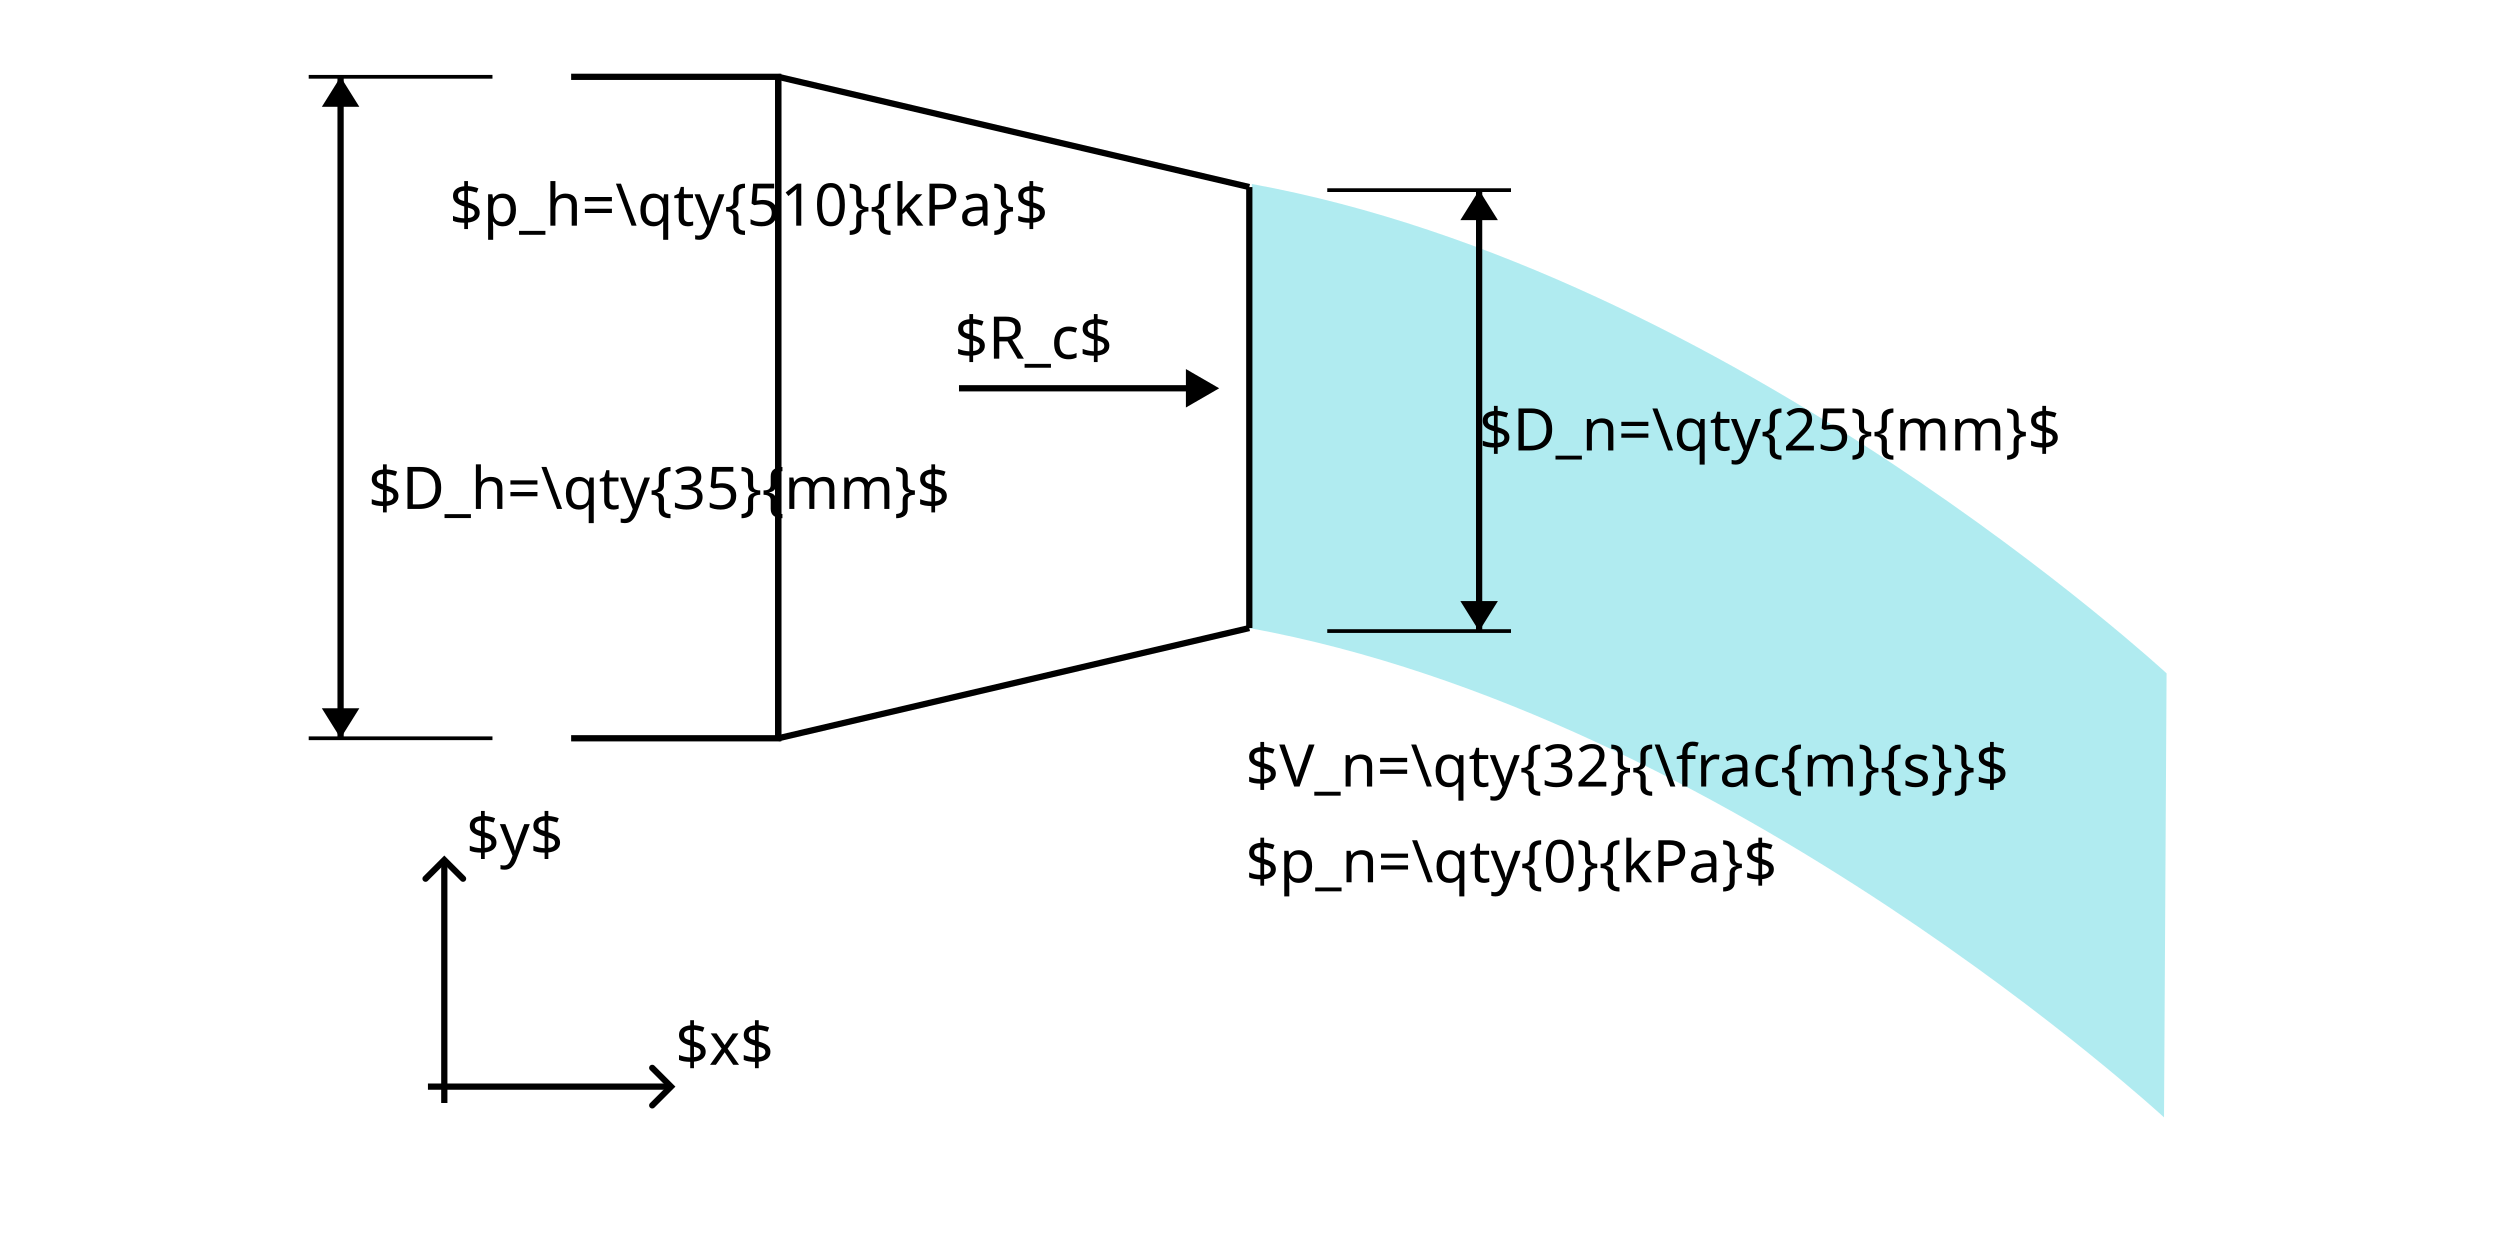
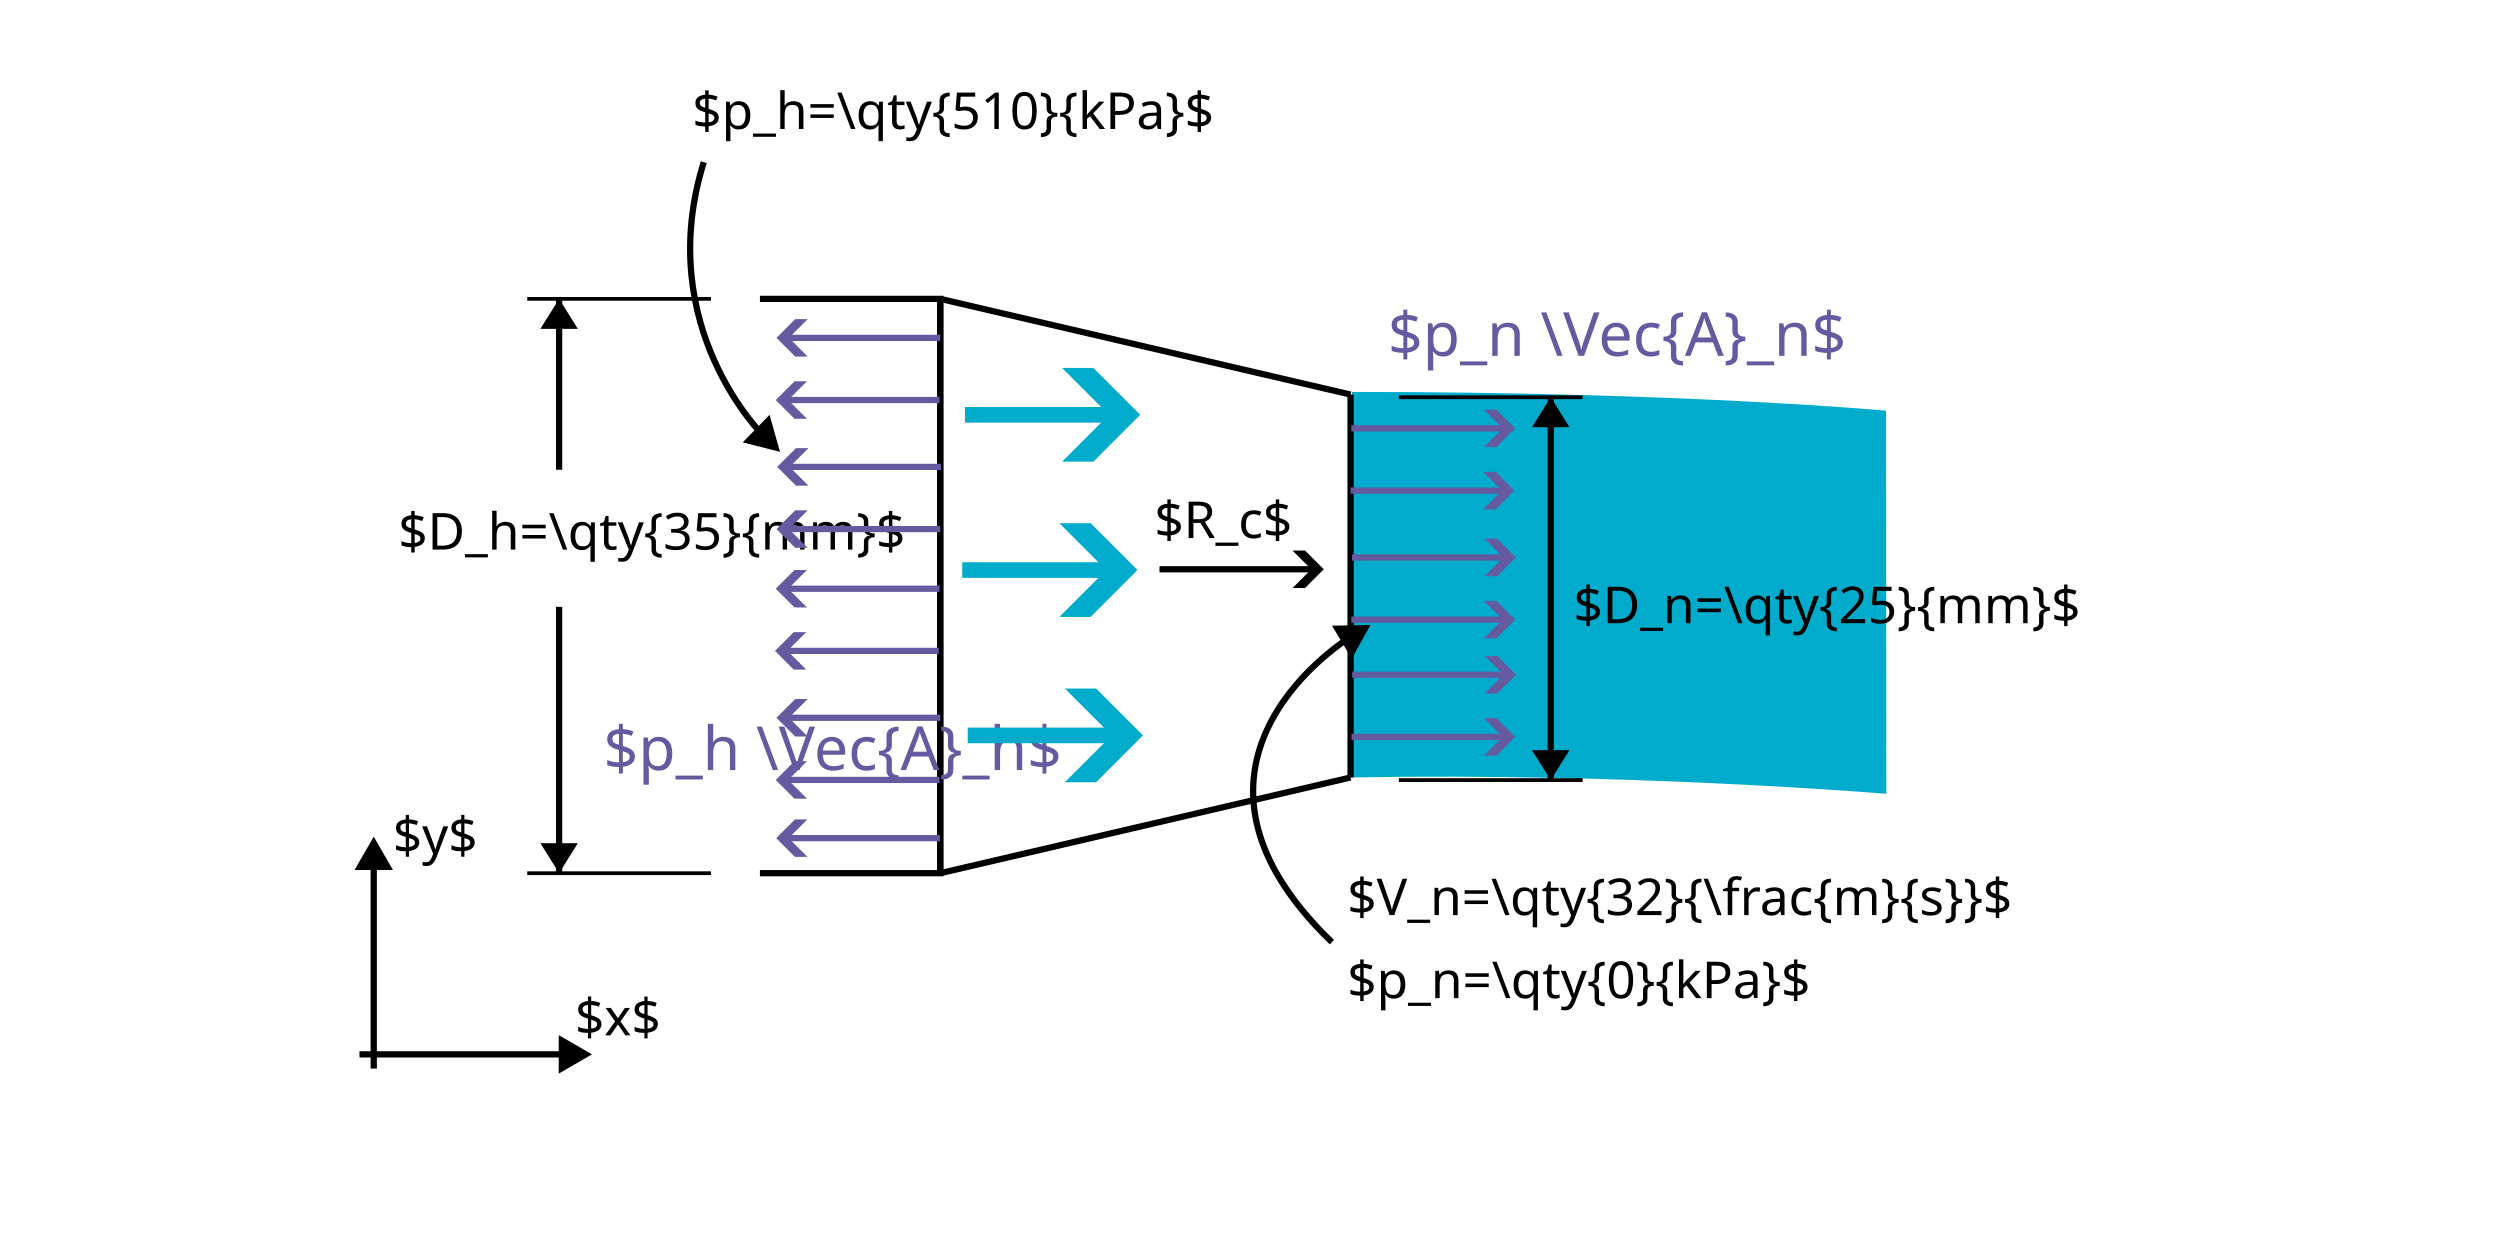
<svg xmlns="http://www.w3.org/2000/svg" width="240mm" height="120mm" viewBox="0 0 240 120" version="1.1" id="svg8">
  <defs id="defs2">
+     <marker style="overflow:visible" id="ArrowWideHeavy" refX="0" refY="0" orient="auto-start-reverse" markerWidth="1" markerHeight="1" viewBox="0 0 1 1" preserveAspectRatio="xMidYMid">
+       <path style="fill:context-stroke;fill-rule:evenodd;stroke:none" d="m 1,0 -3,3 h -2 l 3,-3 -3,-3 h 2 z" id="path22" />
+     </marker>
    <rect x="-121.607" y="-79.229" width="958.118" height="644.887" id="rect23" />
-     <marker style="overflow:visible" id="ArrowWideRounded" refX="0" refY="0" orient="auto-start-reverse" markerWidth="1" markerHeight="1" viewBox="0 0 1 1" preserveAspectRatio="xMidYMid">
-       <path style="fill:none;stroke:context-stroke;stroke-width:1;stroke-linecap:round" d="M 3,-3 0,0 3,3" transform="rotate(180,0.125,0)" id="path2" />
-     </marker>
    <marker style="overflow:visible" id="Triangle" refX="0" refY="0" orient="auto-start-reverse" markerWidth="1" markerHeight="1" viewBox="0 0 1 1" preserveAspectRatio="xMidYMid">
      <path transform="scale(0.5)" style="fill:context-stroke;fill-rule:evenodd;stroke:context-stroke;stroke-width:1pt" d="M 5.77,0 -2.88,5 V -5 Z" id="path135" />
    </marker>
    <marker orient="auto" refY="0" refX="0" id="marker19" style="overflow:visible" markerWidth="1" markerHeight="1" viewBox="0 0 1 1" preserveAspectRatio="xMidYMid">
      <g transform="scale(0.6)" id="g19">
        <path d="m 0,-40 v 0" id="path17" />
        <path d="M 0,0 -8,5 V -5 Z" style="fill:context-stroke;fill-rule:evenodd;stroke:none" id="path18" />
        <path d="M 0,-8 V 40" style="fill:none;stroke:context-stroke;stroke-width:1;stroke-linecap:square" id="path19" />
      </g>
    </marker>
    <marker orient="auto" refY="0" refX="0" id="marker10" style="overflow:visible" markerWidth="1" markerHeight="1" viewBox="0 0 1 1" preserveAspectRatio="xMidYMid">
      <g transform="scale(0.6)" id="g10">
        <path d="m 0,-40 v 0" id="path8" />
        <path d="M 0,0 8,5 V -5 Z" style="fill:context-stroke;fill-rule:evenodd;stroke:none" id="path9" />
        <path d="M 0,-8 V 40" style="fill:none;stroke:context-stroke;stroke-width:1;stroke-linecap:square" id="path10" />
      </g>
    </marker>
    <marker orient="auto" refY="0" refX="0" id="DistanceEnd" style="overflow:visible" markerWidth="1" markerHeight="1" viewBox="0 0 1 1" preserveAspectRatio="xMidYMid">
      <g transform="scale(0.6)" id="g16">
        <path d="m 0,-40 v 0" id="path14" />
        <path d="M 0,0 -8,5 V -5 Z" style="fill:context-stroke;fill-rule:evenodd;stroke:none" id="path15" />
        <path d="M 0,-8 V 40" style="fill:none;stroke:context-stroke;stroke-width:1;stroke-linecap:square" id="path16" />
      </g>
    </marker>
    <marker orient="auto" refY="0" refX="0" id="DistanceStart" style="overflow:visible" markerWidth="1" markerHeight="1" viewBox="0 0 1 1" preserveAspectRatio="xMidYMid">
      <g transform="scale(0.6)" id="g13">
        <path d="m 0,-40 v 0" id="path11" />
        <path d="M 0,0 8,5 V -5 Z" style="fill:context-stroke;fill-rule:evenodd;stroke:none" id="path12" />
        <path d="M 0,-8 V 40" style="fill:none;stroke:context-stroke;stroke-width:1;stroke-linecap:square" id="path13" />
      </g>
    </marker>
-     <marker style="overflow:visible" id="ArrowWideRounded-7" refX="0" refY="0" orient="auto-start-reverse" markerWidth="1" markerHeight="1" viewBox="0 0 1 1" preserveAspectRatio="xMidYMid">
-       <path style="fill:none;stroke:context-stroke;stroke-width:1;stroke-linecap:round" d="M 3,-3 0,0 3,3" transform="rotate(180,0.125,0)" id="path2-9" />
+     <marker style="overflow:visible" id="ArrowWideHeavy-1" refX="0" refY="0" orient="auto-start-reverse" markerWidth="1" markerHeight="1" viewBox="0 0 1 1" preserveAspectRatio="xMidYMid">
+       <path style="fill:context-stroke;fill-rule:evenodd;stroke:none" d="m 1,0 -3,3 h -2 l 3,-3 -3,-3 h 2 z" id="path22-0" />
+     </marker>
+     <marker style="overflow:visible" id="ArrowWideHeavy-9" refX="0" refY="0" orient="auto-start-reverse" markerWidth="1" markerHeight="1" viewBox="0 0 1 1" preserveAspectRatio="xMidYMid">
+       <path style="fill:context-stroke;fill-rule:evenodd;stroke:none" d="m 1,0 -3,3 h -2 l 3,-3 -3,-3 h 2 z" id="path22-5" />
+     </marker>
+     <marker style="overflow:visible" id="ArrowWideHeavy-1-6" refX="0" refY="0" orient="auto-start-reverse" markerWidth="1" markerHeight="1" viewBox="0 0 1 1" preserveAspectRatio="xMidYMid">
+       <path style="fill:context-stroke;fill-rule:evenodd;stroke:none" d="m 1,0 -3,3 h -2 l 3,-3 -3,-3 h 2 z" id="path22-0-2" />
+     </marker>
+     <marker style="overflow:visible" id="ArrowWideHeavy-4" refX="0" refY="0" orient="auto-start-reverse" markerWidth="1" markerHeight="1" viewBox="0 0 1 1" preserveAspectRatio="xMidYMid">
+       <path style="fill:context-stroke;fill-rule:evenodd;stroke:none" d="m 1,0 -3,3 h -2 l 3,-3 -3,-3 h 2 z" id="path22-2" />
+     </marker>
+     <marker style="overflow:visible" id="ArrowWideHeavy-1-1" refX="0" refY="0" orient="auto-start-reverse" markerWidth="1" markerHeight="1" viewBox="0 0 1 1" preserveAspectRatio="xMidYMid">
+       <path style="fill:context-stroke;fill-rule:evenodd;stroke:none" d="m 1,0 -3,3 h -2 l 3,-3 -3,-3 h 2 z" id="path22-0-9" />
+     </marker>
+     <marker style="overflow:visible" id="ArrowWideHeavy-9-2" refX="0" refY="0" orient="auto-start-reverse" markerWidth="1" markerHeight="1" viewBox="0 0 1 1" preserveAspectRatio="xMidYMid">
+       <path style="fill:context-stroke;fill-rule:evenodd;stroke:none" d="m 1,0 -3,3 h -2 l 3,-3 -3,-3 h 2 z" id="path22-5-4" />
+     </marker>
+     <marker style="overflow:visible" id="ArrowWideHeavy-1-6-5" refX="0" refY="0" orient="auto-start-reverse" markerWidth="1" markerHeight="1" viewBox="0 0 1 1" preserveAspectRatio="xMidYMid">
+       <path style="fill:context-stroke;fill-rule:evenodd;stroke:none" d="m 1,0 -3,3 h -2 l 3,-3 -3,-3 h 2 z" id="path22-0-2-8" />
+     </marker>
+     <marker style="overflow:visible" id="ArrowWideHeavy-1-6-5-4" refX="0" refY="0" orient="auto-start-reverse" markerWidth="1" markerHeight="1" viewBox="0 0 1 1" preserveAspectRatio="xMidYMid">
+       <path style="fill:context-stroke;fill-rule:evenodd;stroke:none" d="m 1,0 -3,3 h -2 l 3,-3 -3,-3 h 2 z" id="path22-0-2-8-4" />
+     </marker>
+     <marker style="overflow:visible" id="ArrowWideHeavy-0" refX="0" refY="0" orient="auto-start-reverse" markerWidth="1" markerHeight="1" viewBox="0 0 1 1" preserveAspectRatio="xMidYMid">
+       <path style="fill:context-stroke;fill-rule:evenodd;stroke:none" d="m 1,0 -3,3 h -2 l 3,-3 -3,-3 h 2 z" id="path22-06" />
+     </marker>
+     <marker style="overflow:visible" id="ArrowWideHeavy-1-2" refX="0" refY="0" orient="auto-start-reverse" markerWidth="1" markerHeight="1" viewBox="0 0 1 1" preserveAspectRatio="xMidYMid">
+       <path style="fill:context-stroke;fill-rule:evenodd;stroke:none" d="m 1,0 -3,3 h -2 l 3,-3 -3,-3 h 2 z" id="path22-0-4" />
+     </marker>
+     <marker style="overflow:visible" id="ArrowWideHeavy-9-7" refX="0" refY="0" orient="auto-start-reverse" markerWidth="1" markerHeight="1" viewBox="0 0 1 1" preserveAspectRatio="xMidYMid">
+       <path style="fill:context-stroke;fill-rule:evenodd;stroke:none" d="m 1,0 -3,3 h -2 l 3,-3 -3,-3 h 2 z" id="path22-5-41" />
+     </marker>
+     <marker style="overflow:visible" id="ArrowWideHeavy-1-6-8" refX="0" refY="0" orient="auto-start-reverse" markerWidth="1" markerHeight="1" viewBox="0 0 1 1" preserveAspectRatio="xMidYMid">
+       <path style="fill:context-stroke;fill-rule:evenodd;stroke:none" d="m 1,0 -3,3 h -2 l 3,-3 -3,-3 h 2 z" id="path22-0-2-5" />
+     </marker>
+     <marker style="overflow:visible" id="ArrowWideHeavy-4-5" refX="0" refY="0" orient="auto-start-reverse" markerWidth="1" markerHeight="1" viewBox="0 0 1 1" preserveAspectRatio="xMidYMid">
+       <path style="fill:context-stroke;fill-rule:evenodd;stroke:none" d="m 1,0 -3,3 h -2 l 3,-3 -3,-3 h 2 z" id="path22-2-6" />
+     </marker>
+     <marker style="overflow:visible" id="ArrowWideHeavy-1-1-8" refX="0" refY="0" orient="auto-start-reverse" markerWidth="1" markerHeight="1" viewBox="0 0 1 1" preserveAspectRatio="xMidYMid">
+       <path style="fill:context-stroke;fill-rule:evenodd;stroke:none" d="m 1,0 -3,3 h -2 l 3,-3 -3,-3 h 2 z" id="path22-0-9-5" />
+     </marker>
+     <marker style="overflow:visible" id="ArrowWideHeavy-08" refX="0" refY="0" orient="auto-start-reverse" markerWidth="1" markerHeight="1" viewBox="0 0 1 1" preserveAspectRatio="xMidYMid">
+       <path style="fill:context-stroke;fill-rule:evenodd;stroke:none" d="m 1,0 -3,3 h -2 l 3,-3 -3,-3 h 2 z" id="path22-3" />
+     </marker>
+     <marker style="overflow:visible" id="ArrowWideHeavy-08-6" refX="0" refY="0" orient="auto-start-reverse" markerWidth="1" markerHeight="1" viewBox="0 0 1 1" preserveAspectRatio="xMidYMid">
+       <path style="fill:context-stroke;fill-rule:evenodd;stroke:none" d="m 1,0 -3,3 h -2 l 3,-3 -3,-3 h 2 z" id="path22-3-8" />
    </marker>
  </defs>
  <g id="layer1" transform="translate(0,-177)">
-     <path style="fill:#000000;stroke:#000000;stroke-width:0.6;stroke-miterlimit:35.2" d="m 74.705,184.375 v 63.5" id="path1" />
-     <path style="fill:#000000;stroke:#000000;stroke-width:0.6;stroke-miterlimit:35.2" d="M 74.705,247.875 119.932,237.292" id="path3" />
-     <path style="fill:#000000;stroke:#000000;stroke-width:0.6;stroke-miterlimit:35.2" d="M 119.932,194.959 74.705,184.375" id="path4" />
-     <path style="fill:#b0ebf0;fill-opacity:1;stroke:none;stroke-width:0.6;stroke-miterlimit:35.2" d="m 119.932,237.292 c 46.039,8.395 87.814,46.976 87.814,46.976 l 0.246,-42.628 c 0,0 -41.775,-38.582 -87.814,-46.976 z" id="path5-1" />
-     <path style="fill:#b0ebf0;fill-opacity:1;stroke:#000000;stroke-width:0.6;stroke-miterlimit:35.2;stroke-opacity:1" d="m 119.932,194.959 v 42.333" id="path6" />
-     <path style="fill:#b0ebf0;fill-opacity:1;stroke:#000000;stroke-width:0.6;stroke-miterlimit:35.2;stroke-opacity:1;marker-start:url(#marker10);marker-end:url(#marker19)" d="m 141.996,195.251 v 42.333" id="path6-5" />
-     <path id="rect6" style="fill:none;stroke:#000000;stroke-width:0.6;stroke-miterlimit:35.2" d="m 54.829,184.375 h 19.876 v 63.5 H 54.829" />
-     <text xml:space="preserve" style="font-size:5.644px;font-family:'Noto Sans Inscriptional Parthian';-inkscape-font-specification:'Noto Sans Inscriptional Parthian';text-align:start;writing-mode:lr-tb;direction:ltr;text-anchor:start;fill:#000000;fill-opacity:1;stroke:none;stroke-width:0.6;stroke-miterlimit:35.2;stroke-opacity:1" x="43.145" y="198.665" id="text6">
-       <tspan id="tspan6" style="fill:#000000;fill-opacity:1;stroke:none;stroke-width:0.6" x="43.145" y="198.665">$p_h=\qty{510}{kPa}$</tspan>
+     <path style="fill:#000000;stroke:#000000;stroke-width:0.6;stroke-miterlimit:35.2" d="m 90.263,260.825 39.391,-9.189" id="path3" />
+     <path style="fill:#000000;stroke:#000000;stroke-width:0.6;stroke-miterlimit:35.2" d="M 129.654,214.88 90.263,205.692" id="path4" />
+     <path style="fill:#00abcb;fill-opacity:1;stroke:none;stroke-width:0.6;stroke-miterlimit:35.2" d="m 129.654,251.636 c 26.917,-0.492 51.436,1.57 51.436,1.57 l -0.034,-36.78 c 0,0 -19.452,-1.803 -51.261,-1.802 z" id="path5-1" />
+     <path style="fill:#b0ebf0;fill-opacity:1;stroke:#000000;stroke-width:0.6;stroke-miterlimit:35.2;stroke-opacity:1" d="m 129.654,214.88 v 36.756" id="path6" />
+     <path style="fill:#b0ebf0;fill-opacity:1;stroke:#000000;stroke-width:0.6;stroke-miterlimit:35.2;stroke-opacity:1;marker-start:url(#marker10);marker-end:url(#marker19)" d="M 148.871,215.134 V 251.89" id="path6-5" />
+     <path id="rect6" style="fill:none;stroke:#000000;stroke-width:0.6;stroke-miterlimit:35.2" d="m 72.952,205.692 h 17.312 v 55.134 H 72.952" />
+     <text xml:space="preserve" style="font-size:4.908px;font-family:'Noto Sans Inscriptional Parthian';-inkscape-font-specification:'Noto Sans Inscriptional Parthian';text-align:start;writing-mode:lr-tb;direction:ltr;text-anchor:start;fill:#000000;fill-opacity:1;stroke:none;stroke-width:0.6;stroke-miterlimit:35.2;stroke-opacity:1" x="66.359" y="189.679" id="text6" transform="scale(1.001564,0.9984379)">
+       <tspan id="tspan6" style="fill:#000000;fill-opacity:1;stroke:none;stroke-width:0.6" x="66.359" y="189.679">$p_h=\qty{510}{kPa}$</tspan>
    </text>
-     <text xml:space="preserve" style="font-size:5.644px;font-family:'Noto Sans Inscriptional Parthian';-inkscape-font-specification:'Noto Sans Inscriptional Parthian';text-align:start;writing-mode:lr-tb;direction:ltr;text-anchor:start;fill:#000000;fill-opacity:1;stroke:none;stroke-width:0.6;stroke-miterlimit:35.2;stroke-opacity:1" x="119.573" y="261.694" id="text6-7">
-       <tspan id="tspan6-3" style="fill:#000000;fill-opacity:1;stroke:none;stroke-width:0.6" x="119.573" y="261.694">$p_n=\qty{0}{kPa}$</tspan>
+     <text xml:space="preserve" style="font-size:4.908px;font-family:'Noto Sans Inscriptional Parthian';-inkscape-font-specification:'Noto Sans Inscriptional Parthian';text-align:start;writing-mode:lr-tb;direction:ltr;text-anchor:start;fill:#000000;fill-opacity:1;stroke:none;stroke-width:0.6;stroke-miterlimit:35.2;stroke-opacity:1" x="129.139" y="273.25" id="text6-7" transform="scale(1.001565,0.9984379)">
+       <tspan id="tspan6-3" style="fill:#000000;fill-opacity:1;stroke:none;stroke-width:0.6" x="129.139" y="273.25">$p_n=\qty{0}{kPa}$</tspan>
    </text>
-     <text xml:space="preserve" style="font-size:5.644px;font-family:'Noto Sans Inscriptional Parthian';-inkscape-font-specification:'Noto Sans Inscriptional Parthian';text-align:start;writing-mode:lr-tb;direction:ltr;text-anchor:start;fill:#000000;fill-opacity:1;stroke:none;stroke-width:0.6;stroke-miterlimit:35.2;stroke-opacity:1" x="119.573" y="252.511" id="text6-7-0">
-       <tspan id="tspan6-3-3" style="fill:#000000;fill-opacity:1;stroke:none;stroke-width:0.6" x="119.573" y="252.511">$V_n=\qty{32}{\frac{m}{s}}$</tspan>
+     <text xml:space="preserve" style="font-size:4.908px;font-family:'Noto Sans Inscriptional Parthian';-inkscape-font-specification:'Noto Sans Inscriptional Parthian';text-align:start;writing-mode:lr-tb;direction:ltr;text-anchor:start;fill:#000000;fill-opacity:1;stroke:none;stroke-width:0.6;stroke-miterlimit:35.2;stroke-opacity:1" x="129.139" y="265.265" id="text6-7-0" transform="scale(1.001565,0.9984379)">
+       <tspan id="tspan6-3-3" style="fill:#000000;fill-opacity:1;stroke:none;stroke-width:0.6" x="129.139" y="265.265">$V_n=\qty{32}{\frac{m}{s}}$</tspan>
    </text>
-     <text xml:space="preserve" style="font-size:5.644px;font-family:'Noto Sans Inscriptional Parthian';-inkscape-font-specification:'Noto Sans Inscriptional Parthian';text-align:start;writing-mode:lr-tb;direction:ltr;text-anchor:start;fill:#000000;fill-opacity:1;stroke:none;stroke-width:0.6;stroke-miterlimit:35.2;stroke-opacity:1" x="141.996" y="220.241" id="text6-7-8">
-       <tspan id="tspan6-3-9" style="fill:#000000;fill-opacity:1;stroke:none;stroke-width:0.6" x="141.996" y="220.241">$D_n=\qty{25}{mm}$</tspan>
+     <text xml:space="preserve" style="font-size:4.908px;font-family:'Noto Sans Inscriptional Parthian';-inkscape-font-specification:'Noto Sans Inscriptional Parthian';text-align:start;writing-mode:lr-tb;direction:ltr;text-anchor:start;fill:#000000;fill-opacity:1;stroke:none;stroke-width:0.6;stroke-miterlimit:35.2;stroke-opacity:1" x="150.824" y="237.202" id="text6-7-8" transform="scale(1.001564,0.9984379)">
+       <tspan id="tspan6-3-9" style="fill:#000000;fill-opacity:1;stroke:none;stroke-width:0.6" x="150.824" y="237.202">$D_n=\qty{25}{mm}$</tspan>
    </text>
-     <text xml:space="preserve" style="font-size:5.644px;font-family:'Noto Sans Inscriptional Parthian';-inkscape-font-specification:'Noto Sans Inscriptional Parthian';text-align:start;writing-mode:lr-tb;direction:ltr;text-anchor:start;fill:#000000;fill-opacity:1;stroke:none;stroke-width:0.6;stroke-miterlimit:35.2;stroke-opacity:1" x="35.342" y="225.859" id="text6-7-8-0">
-       <tspan id="tspan6-3-9-0" style="fill:#000000;fill-opacity:1;stroke:none;stroke-width:0.6" x="35.342" y="225.859">$D_h=\qty{35}{mm}$</tspan>
+     <text xml:space="preserve" style="font-size:4.908px;font-family:'Noto Sans Inscriptional Parthian';-inkscape-font-specification:'Noto Sans Inscriptional Parthian';text-align:start;writing-mode:lr-tb;direction:ltr;text-anchor:start;fill:#000000;fill-opacity:1;stroke:none;stroke-width:0.6;stroke-miterlimit:35.2;stroke-opacity:1" x="38.182" y="230.122" id="text6-7-8-0" transform="scale(1.001565,0.9984378)">
+       <tspan id="tspan6-3-9-0" style="fill:#000000;fill-opacity:1;stroke:none;stroke-width:0.6" x="38.182" y="230.122">$D_h=\qty{35}{mm}$</tspan>
    </text>
-     <text xml:space="preserve" style="font-size:5.644px;font-family:'Noto Sans Inscriptional Parthian';-inkscape-font-specification:'Noto Sans Inscriptional Parthian';text-align:start;writing-mode:lr-tb;direction:ltr;text-anchor:start;fill:#000000;fill-opacity:1;stroke:none;stroke-width:0.6;stroke-miterlimit:35.2;stroke-opacity:1" x="91.636" y="211.433" id="text6-7-8-0-0">
-       <tspan id="tspan6-3-9-0-1" style="fill:#000000;fill-opacity:1;stroke:none;stroke-width:0.6" x="91.636" y="211.433">$R_c$</tspan>
+     <text xml:space="preserve" style="font-size:4.908px;font-family:'Noto Sans Inscriptional Parthian';-inkscape-font-specification:'Noto Sans Inscriptional Parthian';text-align:start;writing-mode:lr-tb;direction:ltr;text-anchor:start;fill:#000000;fill-opacity:1;stroke:none;stroke-width:0.6;stroke-miterlimit:35.2;stroke-opacity:1" x="110.657" y="229.013" id="text6-7-8-0-0" transform="scale(1.001565,0.9984378)">
+       <tspan id="tspan6-3-9-0-1" style="fill:#000000;fill-opacity:1;stroke:none;stroke-width:0.6" x="110.657" y="229.013">$R_c$</tspan>
    </text>
-     <path style="fill:#000000;fill-opacity:1;stroke:#000000;stroke-width:0.6;stroke-miterlimit:35.2;stroke-opacity:1;marker-start:url(#DistanceStart);marker-end:url(#DistanceEnd)" d="M 32.696,247.875 V 184.375" id="path7" />
-     <path style="fill:#000000;fill-opacity:1;stroke:#000000;stroke-width:0.6;stroke-miterlimit:35.2;stroke-opacity:1;marker-end:url(#Triangle)" d="M 92.063,214.275 H 114.911" id="path20" />
-     <path style="fill:#000000;fill-opacity:1;stroke:#000000;stroke-width:0.6;stroke-miterlimit:35.2;stroke-opacity:1;marker-end:url(#ArrowWideRounded)" d="M 42.653,282.887 V 259.705" id="path21" />
-     <path style="fill:#000000;fill-opacity:1;stroke:#000000;stroke-width:0.6;stroke-miterlimit:35.2;stroke-opacity:1;marker-end:url(#ArrowWideRounded-7)" d="m 41.082,281.316 h 23.183" id="path21-5" />
-     <text xml:space="preserve" style="font-size:5.644px;font-family:'Noto Sans Inscriptional Parthian';-inkscape-font-specification:'Noto Sans Inscriptional Parthian';text-align:start;writing-mode:lr-tb;direction:ltr;text-anchor:start;fill:#000000;fill-opacity:1;stroke:none;stroke-width:0.6;stroke-miterlimit:35.2;stroke-opacity:1" x="64.839" y="279.216" id="text21">
-       <tspan id="tspan21" style="stroke:none;stroke-width:0.6" x="64.839" y="279.216">$x$</tspan>
+     <path style="fill:#000000;fill-opacity:1;stroke:#000000;stroke-width:0.6;stroke-miterlimit:35.2;stroke-opacity:1;marker-start:url(#DistanceStart);marker-end:url(#DistanceEnd)" d="M 53.675,260.825 V 235.257 m 0,-13.16 v -16.406" id="path7" />
+     <path style="fill:#000000;fill-opacity:1;stroke:#000000;stroke-width:0.6;stroke-miterlimit:35.2;stroke-opacity:1;marker-end:url(#ArrowWideHeavy)" d="m 111.313,231.651 h 15.169" id="path20" />
+     <g id="g28" transform="matrix(1.034143,0,0,1.034299,-146.9418,-30.87819)" style="stroke-width:0.967">
+       <path style="fill:#000000;fill-opacity:1;stroke:#000000;stroke-width:0.58;stroke-miterlimit:35.2;stroke-opacity:1;marker-end:url(#Triangle)" d="M 176.785,300.165 V 280.705" id="path21" />
+       <path style="fill:#000000;fill-opacity:1;stroke:#000000;stroke-width:0.58;stroke-miterlimit:35.2;stroke-opacity:1;marker-end:url(#Triangle)" d="m 175.462,298.847 h 19.525" id="path21-5" />
+       <text xml:space="preserve" style="font-size:4.746px;font-family:'Noto Sans Inscriptional Parthian';-inkscape-font-specification:'Noto Sans Inscriptional Parthian';text-align:start;writing-mode:lr-tb;direction:ltr;text-anchor:start;fill:#000000;fill-opacity:1;stroke:none;stroke-width:0.58;stroke-miterlimit:35.2;stroke-opacity:1" x="195.15" y="297.571" id="text21" transform="scale(1.00164,0.9983625)">
+         <tspan id="tspan21" style="stroke:none;stroke-width:0.58" x="195.15" y="297.571">$x$</tspan>
+       </text>
+       <text xml:space="preserve" style="font-size:4.746px;font-family:'Noto Sans Inscriptional Parthian';-inkscape-font-specification:'Noto Sans Inscriptional Parthian';text-align:start;writing-mode:lr-tb;direction:ltr;text-anchor:start;fill:#000000;fill-opacity:1;stroke:none;stroke-width:0.58;stroke-miterlimit:35.2;stroke-opacity:1" x="178.261" y="280.682" id="text22" transform="scale(1.00164,0.9983625)">
+         <tspan id="tspan22" style="stroke:none;stroke-width:0.58" x="178.261" y="280.682">$y$</tspan>
+       </text>
+     </g>
+     <text xml:space="preserve" transform="matrix(0.2645833,0,0,0.2645833,0,177)" id="text23" style="font-size:21.333px;font-family:'Noto Sans Inscriptional Parthian';-inkscape-font-specification:'Noto Sans Inscriptional Parthian';text-align:start;writing-mode:lr-tb;direction:ltr;white-space:pre;shape-inside:url(#rect23);display:inline;fill:#000000;fill-opacity:1;stroke:none;stroke-width:2.268;stroke-miterlimit:35.2;stroke-opacity:1" />
+     <path style="fill:none;stroke:#000000;stroke-width:0.6;stroke-miterlimit:35.2;stroke-opacity:1;marker-end:url(#Triangle)" d="m 67.565,192.572 c -4.967,15.839 5.787,26.315 5.787,26.315" id="path5" />
+     <path style="fill:none;stroke:#000000;stroke-width:0.6;stroke-miterlimit:35.2;stroke-opacity:1;marker-end:url(#Triangle)" d="m 127.862,267.445 c -18.046,-17.376 1.87,-29.348 1.87,-29.348" id="path23" />
+     <g id="g27" transform="matrix(1.034143,0,0,1.034299,21.93015,-1.166849)" style="stroke-width:0.967">
+       <g id="g25-9" transform="rotate(180,85.15626,217.4879)" style="stroke-width:0.967">
+         <g id="g24-9" style="stroke-width:0.967">
+           <path style="fill:#655a9f;fill-opacity:1;stroke:#655a9f;stroke-width:0.58;stroke-miterlimit:35.2;stroke-opacity:1;marker-end:url(#ArrowWideHeavy-0)" d="M 66.077,205.205 H 51.453" id="path24-93" />
+           <path style="fill:#655a9f;fill-opacity:1;stroke:#655a9f;stroke-width:0.58;stroke-miterlimit:35.2;stroke-opacity:1;marker-end:url(#ArrowWideHeavy-1-2)" d="M 66.009,210.975 H 51.385" id="path24-8-3" />
+         </g>
+         <g id="g24-5-7" transform="translate(0.068145,11.97817)" style="stroke-width:0.967">
+           <path style="fill:#655a9f;fill-opacity:1;stroke:#655a9f;stroke-width:0.58;stroke-miterlimit:35.2;stroke-opacity:1;marker-end:url(#ArrowWideHeavy-9-7)" d="M 66.077,205.205 H 51.453" id="path24-9-7" />
+           <path style="fill:#655a9f;fill-opacity:1;stroke:#655a9f;stroke-width:0.58;stroke-miterlimit:35.2;stroke-opacity:1;marker-end:url(#ArrowWideHeavy-1-6-8)" d="M 66.009,210.975 H 51.385" id="path24-8-4-3" />
+         </g>
+       </g>
+       <g id="g24-51-7" transform="rotate(180,85.16316,222.9292)" style="stroke-width:0.967">
+         <path style="fill:#655a9f;fill-opacity:1;stroke:#655a9f;stroke-width:0.58;stroke-miterlimit:35.2;stroke-opacity:1;marker-end:url(#ArrowWideHeavy-4-5)" d="M 66.077,205.205 H 51.453" id="path24-3-6" />
+         <path style="fill:#655a9f;fill-opacity:1;stroke:#655a9f;stroke-width:0.58;stroke-miterlimit:35.2;stroke-opacity:1;marker-end:url(#ArrowWideHeavy-1-1-8)" d="M 66.009,210.975 H 51.385" id="path24-8-9-8" />
+       </g>
+     </g>
+     <g id="g26" transform="matrix(1.034143,0,0,1.034299,21.93015,-1.166849)" style="stroke-width:0.967">
+       <path style="fill:#000000;stroke:#000000;stroke-width:0.58;stroke-miterlimit:35.2" d="M 66.077,199.999 V 253.304" id="path1" />
+       <g id="g25" transform="translate(0,-1.5875)" style="stroke-width:0.967">
+         <g id="g24" style="stroke-width:0.967">
+           <path style="fill:#655a9f;fill-opacity:1;stroke:#655a9f;stroke-width:0.58;stroke-miterlimit:35.2;stroke-opacity:1;marker-end:url(#ArrowWideHeavy)" d="M 66.077,205.205 H 51.453" id="path24" />
+           <path style="fill:#655a9f;fill-opacity:1;stroke:#655a9f;stroke-width:0.58;stroke-miterlimit:35.2;stroke-opacity:1;marker-end:url(#ArrowWideHeavy-1)" d="M 66.009,210.975 H 51.385" id="path24-8" />
+         </g>
+         <g id="g24-5" transform="translate(0.068145,11.97817)" style="stroke-width:0.967">
+           <path style="fill:#655a9f;fill-opacity:1;stroke:#655a9f;stroke-width:0.58;stroke-miterlimit:35.2;stroke-opacity:1;marker-end:url(#ArrowWideHeavy-9)" d="M 66.077,205.205 H 51.453" id="path24-9" />
+           <path style="fill:#655a9f;fill-opacity:1;stroke:#655a9f;stroke-width:0.58;stroke-miterlimit:35.2;stroke-opacity:1;marker-end:url(#ArrowWideHeavy-1-6)" d="M 66.009,210.975 H 51.385" id="path24-8-4" />
+         </g>
+       </g>
+       <g id="g24-51" transform="translate(-0.068145,21.69653)" style="stroke-width:0.967">
+         <path style="fill:#655a9f;fill-opacity:1;stroke:#655a9f;stroke-width:0.58;stroke-miterlimit:35.2;stroke-opacity:1;marker-end:url(#ArrowWideHeavy-4)" d="M 66.077,205.205 H 51.453" id="path24-3" />
+         <path style="fill:#655a9f;fill-opacity:1;stroke:#655a9f;stroke-width:0.58;stroke-miterlimit:35.2;stroke-opacity:1;marker-end:url(#ArrowWideHeavy-1-1)" d="M 66.009,210.975 H 51.385" id="path24-8-9" />
+       </g>
+       <path style="fill:#655a9f;fill-opacity:1;stroke:#655a9f;stroke-width:0.58;stroke-miterlimit:35.2;stroke-opacity:1;marker-end:url(#ArrowWideHeavy-9-2)" d="M 66.077,238.88 H 51.453" id="path24-9-3" />
+       <path style="fill:#655a9f;fill-opacity:1;stroke:#655a9f;stroke-width:0.58;stroke-miterlimit:35.2;stroke-opacity:1;marker-end:url(#ArrowWideHeavy-1-6-5)" d="M 66.009,244.65 H 51.385" id="path24-8-4-7" />
+       <path style="fill:#655a9f;fill-opacity:1;stroke:#655a9f;stroke-width:0.58;stroke-miterlimit:35.2;stroke-opacity:1;marker-end:url(#ArrowWideHeavy-1-6-5-4)" d="M 66.053,250.053 H 51.429" id="path24-8-4-7-9" />
+     </g>
+     <text xml:space="preserve" style="font-size:5.838px;font-family:'Noto Sans Inscriptional Parthian';-inkscape-font-specification:'Noto Sans Inscriptional Parthian';text-align:start;writing-mode:lr-tb;direction:ltr;text-anchor:start;fill:#655a9f;fill-opacity:1;stroke:none;stroke-width:0.6;stroke-miterlimit:35.2;stroke-opacity:1" x="57.939" y="250.906" id="text27" transform="scale(0.9999245,1.000075)">
+       <tspan id="tspan27" style="stroke:none;stroke-width:0.6" x="57.939" y="250.906">$p_h \Vec{A}_h$</tspan>
    </text>
-     <text xml:space="preserve" style="font-size:5.644px;font-family:'Noto Sans Inscriptional Parthian';-inkscape-font-specification:'Noto Sans Inscriptional Parthian';text-align:start;writing-mode:lr-tb;direction:ltr;text-anchor:start;fill:#000000;fill-opacity:1;stroke:none;stroke-width:0.6;stroke-miterlimit:35.2;stroke-opacity:1" x="44.753" y="259.13" id="text22">
-       <tspan id="tspan22" style="stroke:none;stroke-width:0.6" x="44.753" y="259.13">$y$</tspan>
+     <text xml:space="preserve" style="font-size:5.838px;font-family:'Noto Sans Inscriptional Parthian';-inkscape-font-specification:'Noto Sans Inscriptional Parthian';text-align:start;writing-mode:lr-tb;direction:ltr;text-anchor:start;fill:#655a9f;fill-opacity:1;stroke:none;stroke-width:0.6;stroke-miterlimit:35.2;stroke-opacity:1" x="133.251" y="211.147" id="text27-4" transform="scale(0.9999245,1.000075)">
+       <tspan id="tspan27-4" style="stroke:none;stroke-width:0.6" x="133.251" y="211.147">$p_n \Vec{A}_n$</tspan>
    </text>
-     <text xml:space="preserve" transform="matrix(0.2645833,0,0,0.2645833,0,177)" id="text23" style="fill:#000000;stroke-width:2.268;stroke-miterlimit:35.2;font-size:21.333px;text-orientation:auto;-inkscape-font-specification:'Noto Sans Inscriptional Parthian';font-family:'Noto Sans Inscriptional Parthian';stroke:none;text-align:start;writing-mode:lr-tb;direction:ltr;fill-opacity:1;stroke-opacity:1;white-space:pre;shape-inside:url(#rect23)" />
+     <path style="fill:none;fill-opacity:1;stroke:#00abcb;stroke-width:1.5;stroke-miterlimit:35.2;stroke-dasharray:none;stroke-opacity:1;marker-end:url(#ArrowWideHeavy)" d="m 92.639,216.822 h 15.323" id="path28" />
+     <path style="fill:none;fill-opacity:1;stroke:#00abcb;stroke-width:1.5;stroke-miterlimit:35.2;stroke-dasharray:none;stroke-opacity:1;marker-end:url(#ArrowWideHeavy-08)" d="M 92.374,231.724 H 107.696" id="path28-0" />
+     <path style="fill:none;fill-opacity:1;stroke:#00abcb;stroke-width:1.5;stroke-miterlimit:35.2;stroke-dasharray:none;stroke-opacity:1;marker-end:url(#ArrowWideHeavy-08-6)" d="M 92.903,247.599 H 108.225" id="path28-0-4" />
  </g>
</svg>
